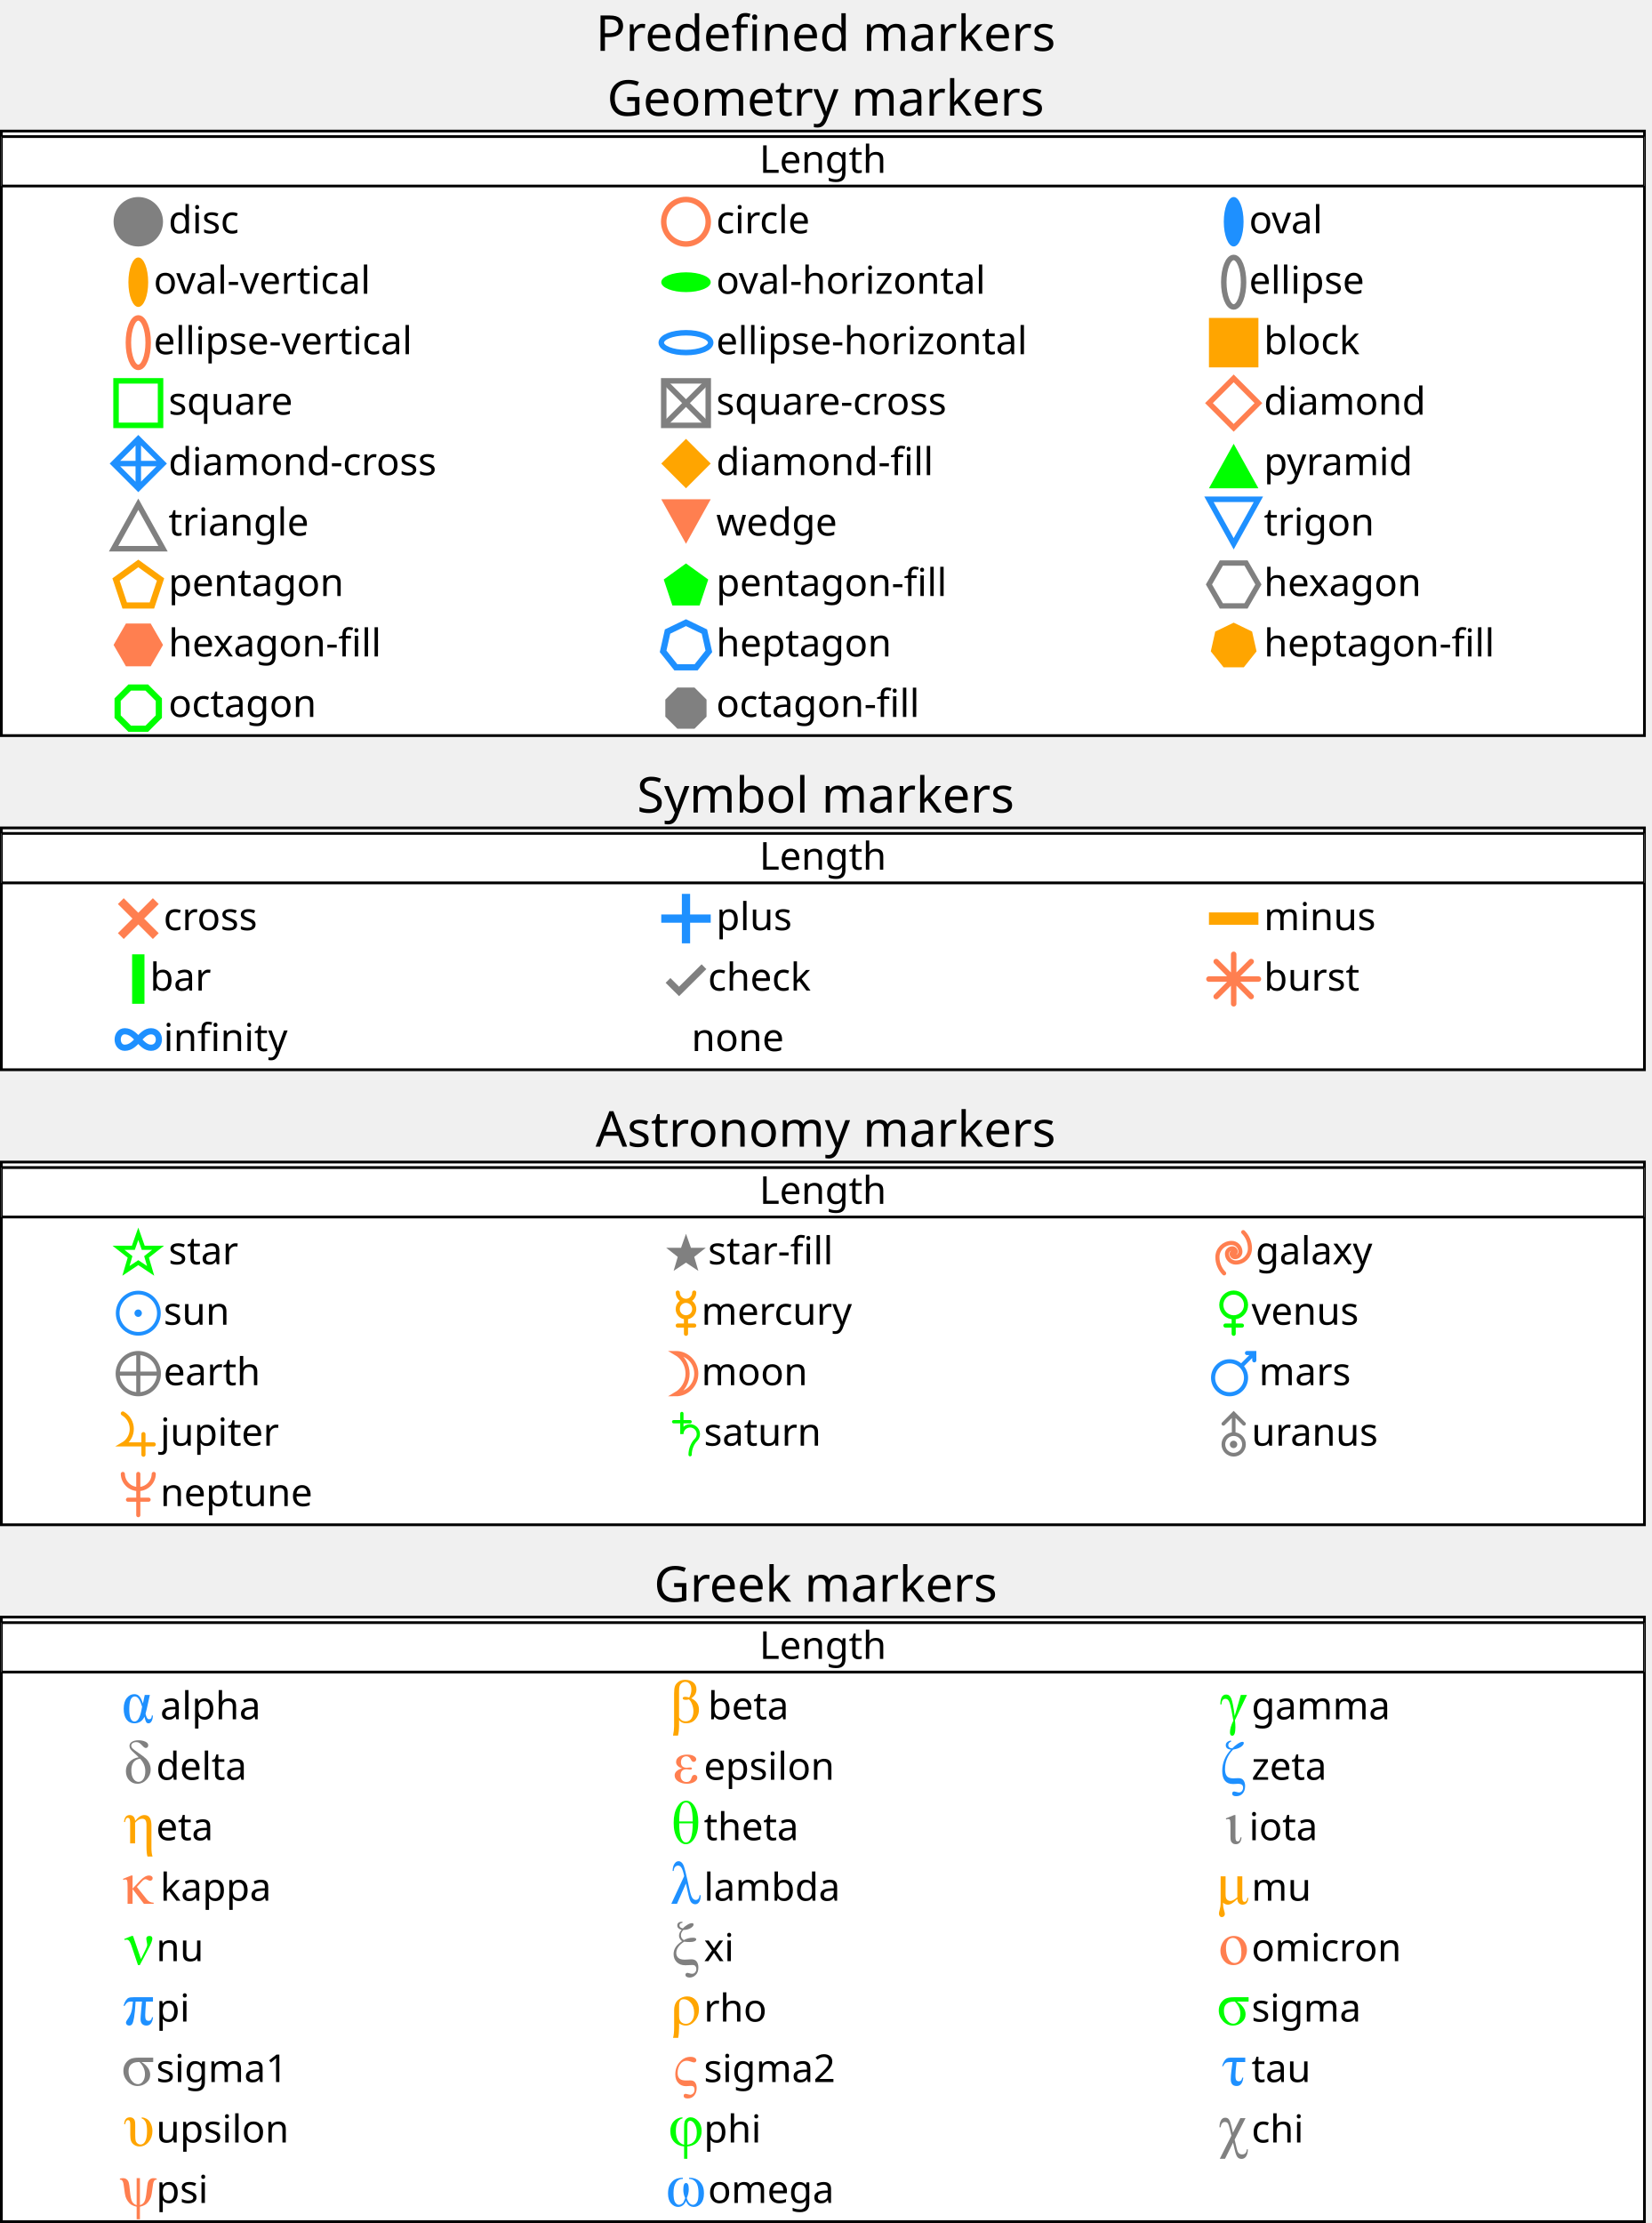
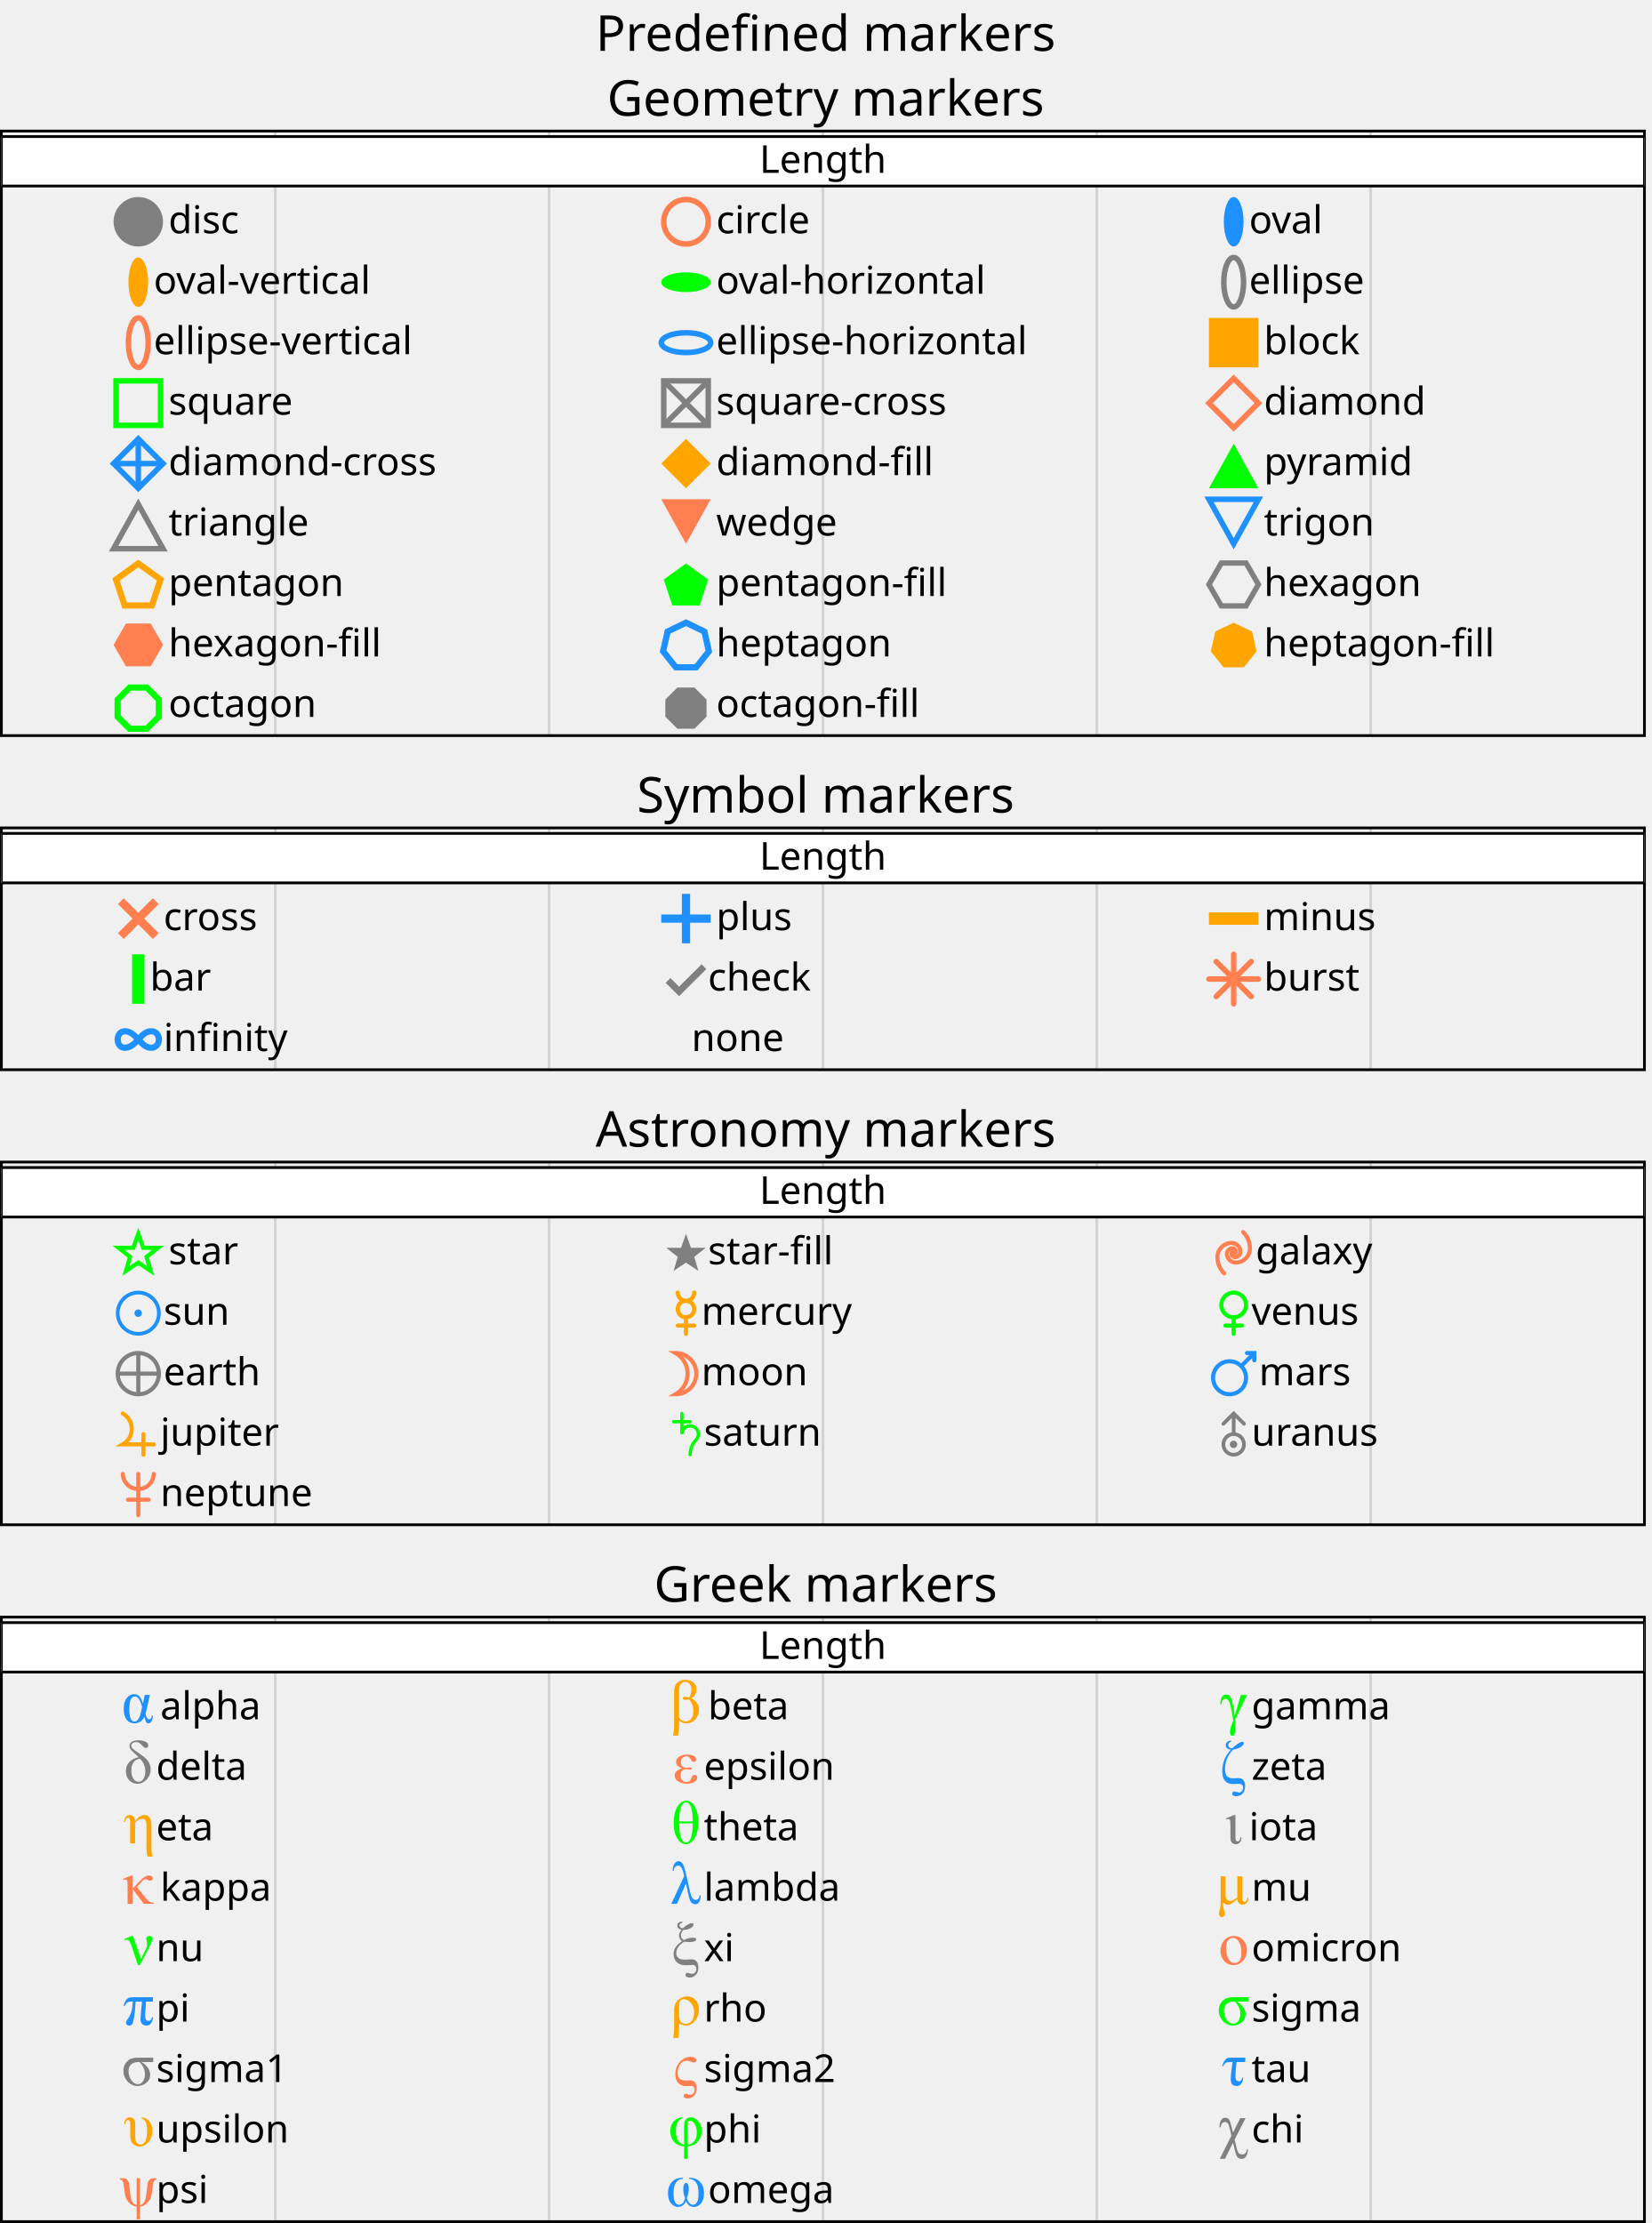
<svg xmlns="http://www.w3.org/2000/svg" width="601" height="809" viewBox="0 0 601 809" transform="translate(0.5, 0.5)">
  <g stroke="black" fill="white" font-family="sans-serif" font-size="14">
    <text x="300" y="18" stroke="none" fill="black" font-size="18" text-anchor="middle">Predefined markers</text>
    <g transform="translate(0, 23.6)">
      <g stroke="black" fill="white" font-family="sans-serif" font-size="14">
        <text x="300" y="18" stroke="none" fill="black" font-size="18" text-anchor="middle">Geometry markers</text>
-         <rect x="0" y="23.6" width="598" height="220" stroke="black" stroke-width="1" />
+         <path d="M 0 23.6 V 243.6 M 99.667 23.6 V 243.6 M 199.333 23.6 V 243.6 M 299 23.6 V 243.6 M 398.667 23.6 V 243.6 M 498.333 23.6 V 243.6 M 598 23.6 V 243.6" stroke="lightgray" />
+         <rect x="0" y="23.6" width="598" height="220" stroke="black" fill="none" stroke-width="1" />
        <defs>
          <clipPath id="id11">
            <rect x="0" y="23.6" width="598" height="220" />
          </clipPath>
        </defs>
        <g clip-path="url(#id11)">
          <g>
            <rect x="0" y="25.6" width="598" height="18" fill="white" />
          </g>
          <circle cx="49.833" cy="56.6" r="9" fill="gray" stroke="none" />
          <circle cx="249.167" cy="56.6" r="8.1" fill="none" stroke="coral" stroke-width="2" />
          <ellipse cx="448.5" cy="56.6" rx="3.6" ry="9" fill="dodgerblue" stroke="none" />
          <ellipse cx="49.833" cy="78.6" rx="3.6" ry="9" fill="orange" stroke="none" />
          <ellipse cx="249.167" cy="78.6" rx="9" ry="3.6" fill="lime" stroke="none" />
          <ellipse cx="448.5" cy="78.6" rx="3.6" ry="9" fill="none" stroke="gray" stroke-width="2" />
          <ellipse cx="49.833" cy="100.6" rx="3.6" ry="9" fill="none" stroke="coral" stroke-width="2" />
          <ellipse cx="249.167" cy="100.6" rx="9" ry="3.6" fill="none" stroke="dodgerblue" stroke-width="2" />
          <rect x="439.5" y="91.6" width="18" height="18" fill="orange" stroke="none" />
          <rect x="41.733" y="114.5" width="16.2" height="16.2" fill="none" stroke="lime" stroke-width="2" />
          <g fill="none" stroke="gray" stroke-width="2">
            <rect x="241.067" y="114.5" width="16.2" height="16.2" />
            <path d="M 241.067 114.5 l 16.2 16.2 M 241.067 130.7 l 16.2 -16.2" />
          </g>
          <path d="M 448.5 113.6 L 439.5 122.6 448.5 131.6 L 457.5 122.6 Z" fill="none" stroke="coral" stroke-width="2" />
          <path d="M 49.833 135.6 L 40.833 144.6 49.833 153.6 L 58.833 144.6 Z M 49.833 135.6 v 18 M 40.833 144.6 h 18" fill="none" stroke="dodgerblue" stroke-width="2" />
          <path d="M 249.167 135.6 L 240.167 144.6 249.167 153.6 L 258.167 144.6 Z" fill="orange" stroke="none" />
          <path d="M 448.5 137.4 L 439.5 153.6 h 18 Z" fill="lime" stroke="none" />
          <path d="M 49.833 159.4 L 40.833 175.6 h 18 Z" fill="none" stroke="gray" stroke-width="2" />
          <path d="M 249.167 173.8 L 240.167 157.6 h 18 Z" fill="coral" stroke="none" />
          <path d="M 448.5 173.8 L 439.5 157.6 h 18 Z" fill="none" stroke="dodgerblue" stroke-width="2" />
          <path d="M20,3 38,16 31,37 9,37 2,16z" transform="translate(49.833, 188.6) scale(0.45) translate(-20, -20)" fill="none" stroke="orange" stroke-width="5" />
          <path d="M20,3 38,16 31,37 9,37 2,16z" transform="translate(249.167, 188.6) scale(0.45) translate(-20, -20)" fill="lime" stroke="none" />
          <polygon points="130.773,438.01 5.774,221.505 130.773,5 380.771,5 505.771,221.505 380.771,438.01" transform="translate(448.5, 188.6) scale(0.036) translate(-255.7, -221.5)" fill="none" stroke="gray" stroke-width="54" />
          <polygon points="130.773,438.01 5.774,221.505 130.773,5 380.771,5 505.771,221.505 380.771,438.01" transform="translate(49.833, 210.6) scale(0.036) translate(-255.7, -221.5)" fill="coral" stroke="none" />
          <path d="m20 2 14.9 7.2 3.6 16-10.3 12.9h-16.4l-10.3-12.9 3.6-16z" transform="translate(249.167, 210.6) scale(0.45) translate(-20, -20)" fill="none" stroke="dodgerblue" stroke-width="5" />
          <path d="m20 2 14.9 7.2 3.6 16-10.3 12.9h-16.4l-10.3-12.9 3.6-16z" transform="translate(448.5, 210.6) scale(0.45) translate(-20, -20)" fill="orange" stroke="none" />
          <polygon points="151.447,505 5,358.553 5,151.447 151.447,5 358.553,5 505,151.447 505,358.553 358.553,505" transform="translate(49.833, 232.6) scale(0.03) translate(-255.7, -221.5)" fill="none" stroke="lime" stroke-width="75" />
          <polygon points="151.447,505 5,358.553 5,151.447 151.447,5 358.553,5 505,151.447 505,358.553 358.553,505" transform="translate(249.167, 232.6) scale(0.03) translate(-255.7, -221.5)" fill="gray" stroke="none" />
        </g>
        <g clip-path="url(#id11)" text-anchor="middle" stroke="none" fill="black">
          <text x="299" y="38.8" fill="black" text-anchor="middle">Length</text>
          <text x="60.833" y="60.8" text-anchor="start">disc</text>
          <text x="260.167" y="60.8" text-anchor="start">circle</text>
          <text x="454.1" y="60.8" text-anchor="start">oval</text>
          <text x="55.433" y="82.8" text-anchor="start">oval-vertical</text>
          <text x="260.167" y="82.8" text-anchor="start">oval-horizontal</text>
          <text x="454.1" y="82.8" text-anchor="start">ellipse</text>
          <text x="55.433" y="104.8" text-anchor="start">ellipse-vertical</text>
          <text x="260.167" y="104.8" text-anchor="start">ellipse-horizontal</text>
          <text x="459.5" y="104.8" text-anchor="start">block</text>
          <text x="60.833" y="126.8" text-anchor="start">square</text>
          <text x="260.167" y="126.8" text-anchor="start">square-cross</text>
          <text x="459.5" y="126.8" text-anchor="start">diamond</text>
          <text x="60.833" y="148.8" text-anchor="start">diamond-cross</text>
          <text x="260.167" y="148.8" text-anchor="start">diamond-fill</text>
          <text x="459.5" y="148.8" text-anchor="start">pyramid</text>
          <text x="60.833" y="170.8" text-anchor="start">triangle</text>
          <text x="260.167" y="170.8" text-anchor="start">wedge</text>
          <text x="459.5" y="170.8" text-anchor="start">trigon</text>
          <text x="60.833" y="192.8" text-anchor="start">pentagon</text>
          <text x="260.167" y="192.8" text-anchor="start">pentagon-fill</text>
          <text x="459.5" y="192.8" text-anchor="start">hexagon</text>
          <text x="60.833" y="214.8" text-anchor="start">hexagon-fill</text>
          <text x="260.167" y="214.8" text-anchor="start">heptagon</text>
          <text x="459.5" y="214.8" text-anchor="start">heptagon-fill</text>
          <text x="60.833" y="236.8" text-anchor="start">octagon</text>
          <text x="260.167" y="236.8" text-anchor="start">octagon-fill</text>
        </g>
      </g>
    </g>
    <g transform="translate(0, 277.2)">
      <g stroke="black" fill="white" font-family="sans-serif" font-size="14">
        <text x="300" y="18" stroke="none" fill="black" font-size="18" text-anchor="middle">Symbol markers</text>
-         <rect x="0" y="23.6" width="598" height="88" stroke="black" stroke-width="1" />
+         <path d="M 0 23.6 V 111.6 M 99.667 23.6 V 111.6 M 199.333 23.6 V 111.6 M 299 23.6 V 111.6 M 398.667 23.6 V 111.6 M 498.333 23.6 V 111.6 M 598 23.6 V 111.6" stroke="lightgray" />
+         <rect x="0" y="23.6" width="598" height="88" stroke="black" fill="none" stroke-width="1" />
        <defs>
          <clipPath id="id12">
            <rect x="0" y="23.6" width="598" height="88" />
          </clipPath>
        </defs>
        <g clip-path="url(#id12)">
          <g>
            <rect x="0" y="25.6" width="598" height="18" fill="white" />
          </g>
          <path d="M 43.469 50.236 L 56.197 62.964 M 56.197 50.236 L 43.469 62.964" fill="none" stroke="coral" stroke-width="3" />
          <path d="M 240.167 56.6 h 18 M 249.167 47.6 v 18" fill="none" stroke="dodgerblue" stroke-width="3" />
          <rect x="439.5" y="54.35" width="18" height="4.5" fill="orange" stroke="none" />
          <rect x="47.583" y="69.6" width="4.5" height="18" fill="lime" stroke="none" />
          <path d="M4 12.611L8.923 17.5L20 6.5" transform="translate(249.167, 78.6) scale(0.818) translate(-12, -12)" fill="none" stroke="gray" stroke-width="3" />
          <path d="M 439.5 78.6 h 18 M 448.5 69.6 v 18 M 442.136 72.236 L 454.864 84.964 M 454.864 72.236 L 442.136 84.964" fill="none" stroke="coral" stroke-width="2" stroke-linecap="round" />
          <path d="M18.178 8C23.274 8 23.274 16 18.178 16C13.083 16 11.045 8 5.439 8C0.854 8 0.854 16 5.439 16C11.045 16 13.083 8 18.179 8H18.178Z" transform="translate(49.833, 100.6) scale(0.75) translate(-12, -12)" fill="none" stroke="dodgerblue" stroke-width="3" />
          <g fill="orange" stroke="none" />
        </g>
        <g clip-path="url(#id12)" text-anchor="middle" stroke="none" fill="black">
          <text x="299" y="38.8" fill="black" text-anchor="middle">Length</text>
          <text x="59.033" y="60.8" text-anchor="start">cross</text>
          <text x="260.167" y="60.8" text-anchor="start">plus</text>
          <text x="459.5" y="60.8" text-anchor="start">minus</text>
          <text x="54.083" y="82.8" text-anchor="start">bar</text>
          <text x="257.167" y="82.8" text-anchor="start">check</text>
          <text x="459.5" y="82.8" text-anchor="start">burst</text>
          <text x="59.033" y="104.8" text-anchor="start">infinity</text>
          <text x="251.167" y="104.8" text-anchor="start">none</text>
        </g>
      </g>
    </g>
    <g transform="translate(0, 398.8)">
      <g stroke="black" fill="white" font-family="sans-serif" font-size="14">
        <text x="300" y="18" stroke="none" fill="black" font-size="18" text-anchor="middle">Astronomy markers</text>
-         <rect x="0" y="23.6" width="598" height="132" stroke="black" stroke-width="1" />
+         <path d="M 0 23.6 V 155.6 M 99.667 23.6 V 155.6 M 199.333 23.6 V 155.6 M 299 23.6 V 155.6 M 398.667 23.6 V 155.6 M 498.333 23.6 V 155.6 M 598 23.6 V 155.6" stroke="lightgray" />
+         <rect x="0" y="23.6" width="598" height="132" stroke="black" fill="none" stroke-width="1" />
        <defs>
          <clipPath id="id13">
            <rect x="0" y="23.6" width="598" height="132" />
          </clipPath>
        </defs>
        <g clip-path="url(#id13)">
          <g>
            <rect x="0" y="25.6" width="598" height="18" fill="white" />
          </g>
          <path d="m25,1 6,17h18l-14,11 5,17-15-10-15,10 5-17-14-11h18z" transform="translate(49.833, 56.6) scale(0.3) translate(-25, -24)" fill="none" stroke="lime" stroke-width="5" />
          <path d="m25,1 6,17h18l-14,11 5,17-15-10-15,10 5-17-14-11h18z" transform="translate(249.167, 56.6) scale(0.3) translate(-25, -24)" fill="gray" stroke="none" />
          <path transform="translate(448.5, 56.6) scale(1.5) translate(-6,-6)" d="M8.316 1a5.553 5.553 0 0 1 1.629 3.94A3.443 3.443 0 0 1 6.5 8.378 2.127 2.127 0 0 1 4.375 6.25 1.315 1.315 0 0 1 5.69 4.936c.45 0 .813.365.812.813a.503.503 0 0 1-.147.355l-.71-.208a.502.502 0 0 0-.147.355c0 .449.363.813.812.813A1.315 1.315 0 0 0 7.625 5.75 2.127 2.127 0 0 0 5.5 3.622 3.443 3.443 0 0 0 2.055 7.06c0 1.538.622 2.93 1.629 3.939" fill="none" stroke="coral" stroke-width="1" stroke-linecap="round" />
          <g transform="translate(49.833, 78.6) scale(1.5) translate(-6,-6)">
            <path d="M6 5.102a.899.899 0 1 0 0 1.797.899.899 0 0 0 0-1.797Z" fill="dodgerblue" stroke="none" />
            <path d="M110 60c0 27.617-22.383 50-50 50S10 87.617 10 60s22.383-50 50-50 50 22.383 50 50z" transform="matrix(0.1 0 0 -0.1 0 12)" fill="none" stroke="dodgerblue" stroke-width="9" stroke-linecap="round" />
          </g>
          <path transform="translate(249.167, 78.6) scale(1.5) translate(-6,-6)" d="M8 5a1.999 1.999 0 1 0-4 0 1.999 1.999 0 1 0 4 0ZM4 1a1.999 1.999 0 1 0 4 0M6 11V7M4 9h4" fill="none" stroke="orange" stroke-width="1" stroke-linecap="round" />
          <path transform="translate(448.5, 78.6) scale(1.5) translate(-6,-6)" d="M6 11V7M4 9h4m1-5a3 3 0 0 1-3 3 3 3 0 0 1-3-3 3 3 0 0 1 3-3 3 3 0 0 1 3 3Z" fill="none" stroke="lime" stroke-width="1" stroke-linecap="round" />
          <path transform="translate(49.833, 100.6) scale(1.5) translate(-6,-6)" d="M11 6A5 5 0 1 0 1 6a5 5 0 0 0 10 0zm-5 5V1M1 6h10" fill="none" stroke="gray" stroke-width="1" stroke-linecap="round" />
          <path transform="translate(249.167, 100.6) scale(1.5) translate(-6,-6)" d="M3.5 1a5 5 0 1 1 0 10c1.785-1.031 2.887-2.938 2.887-5S5.285 2.031 3.5 1z" fill="none" stroke="coral" stroke-width="1" />
          <path transform="translate(448.5, 100.6) scale(1.5) translate(-6,-6)" d="M9 7c0-2.207-1.793-4-4-4S1 4.793 1 7s1.793 4 4 4 4-1.793 4-4ZM7.828 4.172 11 1M9.23 1H11v1.77" fill="none" stroke="dodgerblue" stroke-width="1" stroke-linecap="round" />
          <path transform="translate(49.833, 122.6) scale(1.5) translate(-6,-6)" d="M2.25 1a4.33 4.33 0 0 1 0 7.5h7.5M7.25 6v5" fill="none" stroke="orange" stroke-width="1" stroke-linecap="round" />
          <path transform="translate(249.167, 122.6) scale(1.5) translate(-6,-6)" d="M3 3h4M5 1v5a1.999 1.999 0 1 1 3.414 1.414C7.508 8.32 7 9.72 7 11" fill="none" stroke="lime" stroke-width="0.8" stroke-linecap="round" />
          <g transform="translate(448.5, 122.6) scale(1.5) translate(-6,-6)">
            <path d="M6 7.602a.899.899 0 1 0 0 1.797.899.899 0 0 0 0-1.797Z" fill="gray" stroke="none" />
            <path d="M60 60v50M35 85l25 25 25-25m0-50c0 13.79-11.21 25-25 25S35 48.79 35 35s11.21-25 25-25 25 11.21 25 25Z" transform="matrix(0.1 0 0 -0.1 0 12)" fill="none" stroke="gray" stroke-width="9" stroke-linecap="round" />
          </g>
          <path transform="translate(49.833, 144.6) scale(1.5) translate(-6,-6)" d="M6 11V1M3.5 7.25h5M2.25 1a3.751 3.751 0 0 0 7.5 0" fill="none" stroke="coral" stroke-width="1" stroke-linecap="round" />
        </g>
        <g clip-path="url(#id13)" text-anchor="middle" stroke="none" fill="black">
          <text x="299" y="38.8" fill="black" text-anchor="middle">Length</text>
          <text x="60.833" y="60.8" text-anchor="start">star</text>
          <text x="257.167" y="60.8" text-anchor="start">star-fill</text>
          <text x="456.5" y="60.8" text-anchor="start">galaxy</text>
          <text x="59.033" y="82.8" text-anchor="start">sun</text>
          <text x="254.767" y="82.8" text-anchor="start">mercury</text>
          <text x="455" y="82.8" text-anchor="start">venus</text>
          <text x="59.033" y="104.8" text-anchor="start">earth</text>
          <text x="254.767" y="104.8" text-anchor="start">moon</text>
          <text x="457.7" y="104.8" text-anchor="start">mars</text>
          <text x="57.833" y="126.8" text-anchor="start">jupiter</text>
          <text x="255.667" y="126.8" text-anchor="start">saturn</text>
          <text x="455" y="126.8" text-anchor="start">uranus</text>
          <text x="57.833" y="148.8" text-anchor="start">neptune</text>
        </g>
      </g>
    </g>
    <g transform="translate(0, 564.4)">
      <g stroke="black" fill="white" font-family="sans-serif" font-size="14">
        <text x="300" y="18" stroke="none" fill="black" font-size="18" text-anchor="middle">Greek markers</text>
-         <rect x="0" y="23.6" width="598" height="220" stroke="black" stroke-width="1" />
+         <path d="M 0 23.6 V 243.6 M 99.667 23.6 V 243.6 M 199.333 23.6 V 243.6 M 299 23.6 V 243.6 M 398.667 23.6 V 243.6 M 498.333 23.6 V 243.6 M 598 23.6 V 243.6" stroke="lightgray" />
+         <rect x="0" y="23.6" width="598" height="220" stroke="black" fill="none" stroke-width="1" />
        <defs>
          <clipPath id="id14">
            <rect x="0" y="23.6" width="598" height="220" />
          </clipPath>
        </defs>
        <g clip-path="url(#id14)">
          <g>
            <rect x="0" y="25.6" width="598" height="18" fill="white" />
          </g>
          <path transform="translate(49.833, 56.6) scale(0.059) translate(-200,-200)" d="m239.84 120.88h31.498l-19.084 85.787q-5.56 24.458-7.597 30.016 7.412 34.093 21.493 34.093 16.676 0 17.232-22.975h6.67q-0.528 21.493-7.967 34.834-7.226 13.155-19.084 13.155-9.82 0-14.637-7.967-4.815-7.967-10.376-32.61-19.27 40.578-62.997 40.578-29.831 0-47.433-23.161-17.602-23.346-17.602-66.702 0-42.616 19.27-66.332 19.269-23.716 46.321-23.716 19.084 0 31.313 13.526 12.229 13.526 21.679 44.098zm-16.305 72.632q-8.708-29.831-19.455-46.507-10.746-16.861-25.755-16.861-33.907 0-33.907 79.302 0 75.226 32.425 75.226 28.163 0 41.689-66.332z" fill="dodgerblue" stroke="none" />
          <path transform="translate(249.167, 56.6) scale(0.059) translate(-200,-200)" d="m150.53 371.75h-30.572q6.67-31.313 6.67-56.697v-201.78q0-31.498 5.56-46.877 5.742-15.379 22.048-27.052 16.49-11.858 41.134-11.858 29.275 0 49.101 15.564 20.01 15.379 20.01 43.913 0 33.351-31.684 54.659 47.248 22.234 47.248 69.852 0 25.94-12.599 46.507-12.414 20.381-28.904 29.09-16.305 8.709-39.096 8.709-25.94 0-42.245-19.455v34.463q0 35.575-6.67 60.959zm6.67-112.1q14.452 23.902 40.393 23.902 25.013 0 36.686-18.158 11.673-18.343 11.673-44.469 0-20.011-7.782-40.763-7.597-20.937-19.64-31.869-11.117 2.779-20.011 2.779-18.713 0-18.713-9.82 0-8.894 15.749-8.894 9.82 0 24.458 4.447 13.155-22.234 13.155-48.359 0-23.346-10.376-35.76-10.191-12.414-26.681-12.414-13.155 0-22.604 7.411-9.264 7.412-12.785 17.787-3.523 10.191-3.523 33.537z" fill="orange" stroke="none" />
          <path transform="translate(448.5, 56.6) scale(0.059) translate(-200,-200)" d="m244.01 120.88h38.169l-74.299 155.82q2.777 25.014 2.777 43.727 0 52.065-19.455 52.065-14.081 0-14.081-21.864 0-28.534 20.751-71.52-4.075-26.681-11.487-64.294-7.226-37.613-15.008-53.918-7.597-16.305-21.864-16.305-23.346 0-25.014 34.834h-6.67q0-61.144 36.316-61.144 20.937 0 31.128 24.828 10.191 24.643 20.938 107.47z" fill="lime" stroke="none" />
          <path transform="translate(49.833, 78.6) scale(0.059) translate(-200,-200)" d="m202.13 132.55q-9.264-10.376-25.755-24.828-18.158-15.935-24.458-25.014-6.3-9.264-6.3-20.196 0-16.305 15.193-25.569 15.193-9.45 39.651-9.45 24.458 0 42.615 8.338 18.343 8.338 18.343 22.975 0 7.041-4.445 11.673-4.445 4.632-10.376 4.632-8.523 0-20.011-12.785-11.673-12.97-19.825-18.158-7.967-5.373-18.714-5.373-13.711 0-22.605 6.114-8.709 6.114-8.709 15.564 0 8.894 7.226 16.676 7.226 7.782 37.242 28.349 32.054 22.049 45.21 34.463 13.34 12.414 21.678 30.202 8.338 17.787 8.338 37.613 0 34.834-24.643 61.515-24.458 26.496-57.253 26.496-29.831 0-50.398-21.308-20.566-21.308-20.566-56.882 0-34.278 22.604-57.253 22.79-22.975 55.956-27.793zm8.152 8.523q-53.177 8.708-53.177 73.002 0 33.166 13.155 51.509 13.341 18.343 30.943 18.343 18.343 0 30.201-17.602 11.858-17.787 11.858-47.989 0-43.727-32.981-77.264z" fill="gray" stroke="none" />
          <path transform="translate(249.167, 78.6) scale(0.059) translate(-200,-200)" d="m175.45 200.74q-36.501-12.97-36.501-39.28 0-20.752 19.27-33.166 19.455-12.414 48.174-12.414 26.125 0 41.503 8.709 15.379 8.523 15.379 20.567 0 6.3-4.82 11.117-4.815 4.632-11.117 4.632-10.376 0-17.047-14.452-9.264-20.011-27.793-20.011-14.637 0-24.087 9.635-9.45 9.635-9.45 26.866 0 33.907 35.019 33.907 3.705 0 8.523-0.741 8.338-1.111 12.97-1.111 11.302 0 11.302 6.485 0 7.226-11.488 7.226-4.075 0-12.229-1.297-6.115-1.111-9.45-1.111-37.057 0-37.057 37.798 0 18.343 9.82 29.646 9.82 11.117 27.422 11.117 22.049 0 29.275-22.79 3.705-12.044 8.152-16.676 4.633-4.632 12.229-4.632 6.3 0 11.302 4.632 5.191 4.447 5.191 11.488 0 16.861-18.899 27.978-18.899 10.932-45.766 10.932-29.46 0-52.435-14.082-22.79-14.082-22.79-37.613 0-29.46 45.395-43.357z" fill="coral" stroke="none" />
          <path transform="translate(448.5, 78.6) scale(0.059) translate(-200,-200)" d="m182.03 28.42 2.965 6.67q-18.343 7.597-18.343 21.678 0 9.82 6.67 15.008 6.855 5.188 15.564 5.188 0.927 0 2.777-0.188 13.341-14.082 32.24-26.866 18.899-12.785 30.016-12.785 8.523 0 8.523 6.855 0 12.229-17.417 24.272-17.417 11.858-48.36 16.676-50.027 51.324-50.027 120.62 0 28.534 11.302 42.801 11.302 14.082 40.022 14.082 3.153 0 14.452-0.741 12.785-0.558 17.417-0.558 21.678 0 31.128 14.082 9.635 14.082 9.635 34.093 0 29.275-14.823 46.136-14.823 17.046-40.577 17.046-24.273 0-24.273-16.305 0-12.785 12.97-12.785 3.705 0 13.896 3.15 8.523 2.779 15.193 2.779 11.488 0 18.158-9.079 6.856-8.894 6.856-20.196 0-12.599-7.411-18.343-7.412-5.744-24.458-5.744-3.893 0-18.899 1.111-6.855 0.37-11.302 0.37-66.517 0-66.517-80.784 0-74.485 54.103-131.74-13.897-0.37-23.161-7.226-9.079-6.856-9.079-19.826 0-21.308 30.757-29.46z" fill="dodgerblue" stroke="none" />
          <path transform="translate(49.833, 100.6) scale(0.059) translate(-200,-200)" d="m180.26 152.38q29.09-36.501 57.068-36.501 43.727 0 43.727 64.294v137.48q0 35.204 7.041 54.103h-31.313q-6.3-17.417-6.3-63.738v-131.92q0-19.084-5.929-28.163-5.929-9.264-20.752-9.264-22.234 0-43.542 24.643v127.29h-30.572v-127.29q0-17.231-3.517-23.716-3.335-6.485-11.488-6.485-13.155 0-16.12 25.94h-6.67q3.523-43.172 35.575-43.172 14.267 0 23.346 10.006 9.079 9.82 9.45 26.496z" fill="orange" stroke="none" />
          <path transform="translate(249.167, 100.6) scale(0.059) translate(-200,-200)" d="m201.67 27.494q31.313 0 52.806 36.686 21.493 36.501 21.493 95.237 0 63.367-23.161 99.869-23.16 36.501-53.547 36.501-29.831 0-52.621-35.389-22.605-35.575-22.605-96.348 0-60.959 22.42-98.757 22.605-37.798 55.215-37.798zm39.837 127.85q0-117.1-41.134-117.1-42.245 0-42.245 117.1zm-83.379 11.488q0 60.588 11.303 89.493 11.302 28.719 30.387 28.719 41.318 0 41.689-118.21z" fill="lime" stroke="none" />
          <path transform="translate(448.5, 100.6) scale(0.059) translate(-200,-200)" d="m241.78 253.73h6.67q-3.517 42.06-35.575 42.06-11.302 0-19.454-6.114-7.968-6.3-10.747-14.082-2.595-7.967-2.595-27.422v-61.329q0-29.646-2.225-37.983-2.225-8.338-11.117-8.338-5.191 0-12.599 2.779l-2.595-6.67 51.139-20.752h8.152v133.78q0 16.49 3.153 22.605 3.147 6.114 11.488 6.114 12.599 0 16.305-24.643z" fill="gray" stroke="none" />
          <path transform="translate(49.833, 122.6) scale(0.059) translate(-200,-200)" d="m164.61 115.87v80.97l48.174-50.953q28.719-30.016 53.918-30.016 9.82 0 15.749 4.632 6.115 4.632 6.115 12.044 0 7.226-4.815 11.488-4.633 4.261-10.746 4.261-5.373 0-14.267-4.818-8.894-4.818-13.711-4.818-9.635 0-21.308 12.599l-32.425 35.019 61.144 76.708q15.935 20.011 42.245 20.752v6.856h-60.032l-70.038-90.975v90.975h-30.757v-103.76q0-30.572-2.407-38.354-2.407-7.967-10.932-7.967-5.191 0-12.599 2.779l-2.595-6.67 51.139-20.752z" fill="coral" stroke="none" />
          <path transform="translate(249.167, 122.6) scale(0.059) translate(-200,-200)" d="m283.93 237.24h6.67q0 29.275-9.635 42.616-9.45 13.34-23.717 13.34-11.673 0-22.42-8.709-10.746-8.894-19.269-47.248l-15.935-71.891-55.215 125.25h-35.019l79.302-170.83q-6.3-33.166-15.193-49.101-8.894-15.934-22.048-15.934-10.561 0-18.528 8.152-7.782 7.967-8.709 24.828h-6.67q0.528-27.237 10.932-43.542 10.376-16.49 25.94-16.49 10.005 0 18.899 8.338 9.079 8.153 15.564 28.163 6.67 19.826 20.567 82.452l13.155 58.735q7.967 36.501 16.676 48.915 8.893 12.229 21.122 12.229 20.751 0 23.531-29.275z" fill="dodgerblue" stroke="none" />
          <path transform="translate(448.5, 122.6) scale(0.059) translate(-200,-200)" d="m222.51 259.84q-33.536 35.945-58.365 35.945-15.934 0-29.645-12.229v9.82q0 17.046 5.185 34.278 5.929 19.084 5.929 25.199 0 8.523-5.373 14.082-5.372 5.559-13.34 5.559-8.153 0-12.97-6.485-4.815-6.485-4.815-15.564 0-6.67 4.815-24.087 5.56-19.27 5.56-37.428v-168.05h30.572v109.87q0 16.676 2.777 24.458 2.965 7.782 10.191 12.785 7.412 4.818 16.676 4.818 16.49 0 42.801-22.605v-129.33h30.757v128.77q0 16.305 3.335 22.605 3.335 6.114 11.303 6.114 12.599 0 16.305-24.643h6.67q-3.523 42.06-35.575 42.06-13.896 0-23.161-9.264-9.079-9.45-9.635-26.681z" fill="orange" stroke="none" />
          <path transform="translate(49.833, 144.6) scale(0.059) translate(-200,-200)" d="m198.15 295.79-40.948-121.55q-4.075-12.043-10.747-23.716-6.67-11.673-18.343-11.673-5.561 0-12.229 2.409l-2.595-6.485 46.136-18.899h8.152l48.73 142.48 30.201-61.7q8.338-16.676 8.338-26.125 0-7.597-3.153-21.308-2.407-10.005-2.407-15.008 0-18.343 19.826-18.343 17.602 0 17.602 16.676 0 16.49-24.458 62.997l-52.991 100.24z" fill="lime" stroke="none" />
          <path transform="translate(249.167, 144.6) scale(0.059) translate(-200,-200)" d="m178.04 27.679v7.041q-18.158 2.594-18.158 15.935 0 14.452 20.752 18.528 11.858-12.785 27.978-22.419 16.12-9.82 28.719-9.82 9.45 0 9.45 8.523 0 11.302-18.529 22.234-18.528 10.932-44.283 11.302-15.193 15.379-15.193 32.61 0 18.158 17.787 29.831 26.681-14.638 56.327-14.638 20.381 0 20.381 10.191 0 6.856-10.746 11.673-10.747 4.818-30.943 4.818-16.861 0-32.795-2.408-48.73 31.128-48.73 70.593 0 17.417 12.229 28.904 12.229 11.488 39.651 11.488 4.82 0 12.97-0.558 21.308-1.668 28.719-1.668 22.419 0 32.61 14.452 10.191 14.452 10.191 36.131 0 30.387-16.675 46.136-16.676 15.935-37.613 15.935-11.117 0-18.343-4.632-7.226-4.447-7.226-12.229 0-5.559 3.705-8.894 3.893-3.335 8.708-3.335 3.335 0 9.45 2.038 11.487 3.705 18.343 3.705 12.599 0 19.826-8.708 7.226-8.709 7.226-21.864 0-9.264-5.56-16.49-5.56-7.041-18.158-7.041-5.56 0-13.34 0.37-23.161 1.297-30.943 1.297-32.981 0-52.621-19.27-19.64-19.27-19.64-49.471 0-47.433 52.251-79.487-18.899-15.008-18.899-34.278 0-18.158 15.935-36.131-26.496-6.67-26.496-27.052 0-22.79 31.684-23.346z" fill="gray" stroke="none" />
          <path transform="translate(448.5, 144.6) scale(0.059) translate(-200,-200)" d="m200.19 115.87q38.539 0 61.885 29.275 19.825 25.014 19.825 57.438 0 22.79-10.932 46.136-10.932 23.346-30.201 35.204-19.084 11.858-42.615 11.858-38.354 0-60.959-30.572-19.084-25.755-19.084-57.809 0-23.346 11.488-46.321 11.673-23.161 30.572-34.092 18.899-11.117 40.022-11.117zm-5.742 12.044q-9.82 0-19.826 5.929-9.82 5.744-15.935 20.381-6.114 14.638-6.114 37.613 0 37.057 14.637 63.923 14.823 26.866 38.91 26.866 17.972 0 29.646-14.823 11.673-14.823 11.673-50.953 0-45.21-19.455-71.15-13.155-17.787-33.536-17.787z" fill="coral" stroke="none" />
          <path transform="translate(49.833, 166.6) scale(0.059) translate(-200,-200)" d="m290.51 120.88v27.052h-42.986l-3.705 56.327q-1.109 14.638-1.109 25.384 0 25.755 5.929 31.498 6.115 5.559 14.638 5.559 17.787 0 21.123-22.42h6.67q-6.115 51.509-41.133 51.509-16.305 0-26.31-10.005-9.82-10.005-9.82-29.646 0-12.97 3.893-54.844l5.003-53.362h-39.281q-3.893 67.444-9.45 98.572-5.373 31.128-12.043 40.207-6.485 9.079-17.787 9.079-8.523 0-14.452-5.003-5.742-5.003-5.742-13.155 0-7.782 10.005-21.308 14.637-19.64 21.863-40.763 7.226-21.308 10.932-67.629h-12.599q-15.194 0-23.346 6.856-7.967 6.67-15.193 19.27h-6.671q5.373-19.826 13.897-32.61 8.523-12.785 17.416-16.676 9.079-3.891 32.054-3.891z" fill="dodgerblue" stroke="none" />
          <path transform="translate(249.167, 166.6) scale(0.059) translate(-200,-200)" d="m151.73 371.75h-31.684q6.856-21.308 6.856-64.479v-104.5q0-44.283 25.014-65.591 25.013-21.308 55.215-21.308 32.795 0 52.806 22.605 20.01 22.419 20.01 58.921 0 39.836-24.828 69.111-24.828 29.275-56.697 29.275-21.493 0-40.948-13.711v24.272q0 38.725-5.742 65.406zm5.742-132.66q0 22.419 11.858 34.278 11.858 11.673 30.202 11.673 21.678 0 36.13-18.529 14.637-18.714 14.637-49.286 0-38.725-19.826-61.329-19.825-22.605-44.098-22.605-16.49 0-22.79 10.376-6.115 10.191-6.115 33.351z" fill="orange" stroke="none" />
          <path transform="translate(448.5, 166.6) scale(0.059) translate(-200,-200)" d="m291.99 120.88v27.052h-72.261q23.716 13.526 38.725 34.278 15.008 20.567 15.008 43.727 0 30.201-23.902 50.027-23.716 19.826-53.918 19.826-35.76 0-61.699-27.978-25.94-28.163-25.94-65.406 0-26.31 13.526-46.506 13.711-20.196 31.684-27.608 18.158-7.411 48.915-7.411zm-84.675 27.052h-6.485q-27.793 0-44.468 13.896-16.49 13.711-16.49 43.172 0 31.313 17.416 55.4 17.417 23.902 40.763 23.902 18.713 0 30.942-17.973 12.229-18.158 12.229-43.727 0-40.577-33.907-74.67z" fill="lime" stroke="none" />
          <path transform="translate(49.833, 188.6) scale(0.059) translate(-200,-200)" d="m291.99 120.88v27.052h-72.261q23.716 13.526 38.725 34.278 15.008 20.567 15.008 43.727 0 30.201-23.902 50.027-23.716 19.826-53.918 19.826-35.76 0-61.699-27.978-25.94-28.163-25.94-65.406 0-26.31 13.526-46.506 13.711-20.196 31.684-27.608 18.158-7.411 48.915-7.411zm-84.675 27.052h-6.485q-27.793 0-44.468 13.896-16.49 13.711-16.49 43.172 0 31.313 17.416 55.4 17.417 23.902 40.763 23.902 18.713 0 30.942-17.973 12.229-18.158 12.229-43.727 0-40.577-33.907-74.67z" fill="gray" stroke="none" />
          <path transform="translate(249.167, 188.6) scale(0.059) translate(-200,-200)" d="m134.04 224.27q0-45.58 27.607-76.893 27.793-31.499 65.776-31.499 17.973 0 27.237 6.3 9.264 6.114 9.264 15.193 0 5.559-4.263 9.264-4.075 3.705-9.264 3.705-6.856 0-19.826-4.818-15.193-5.559-25.199-5.559-26.496 0-41.69 22.419-15.193 22.234-15.193 53.177 0 22.605 11.488 34.278 11.673 11.673 39.837 11.673 7.967 0 16.861-0.37 7.597-0.188 9.82-0.188 20.751 0 30.016 13.34 9.449 13.155 9.449 33.907 0 28.719-15.564 46.507-15.379 17.787-40.022 17.787-24.643 0-24.643-16.49 0-12.043 11.858-12.043 4.075 0 18.158 3.891 6.3 1.853 10.376 1.853 8.894 0 17.602-7.967 8.894-7.967 8.894-23.902 0-22.79-20.382-22.79-3.705 0-8.894 0.37-15.564 1.297-22.79 1.297-29.46 0-47.989-19.27-18.528-19.455-18.528-53.177z" fill="coral" stroke="none" />
          <path transform="translate(448.5, 188.6) scale(0.059) translate(-200,-200)" d="m217.7 147.93-5.373 53.177q-1.297 13.896-1.297 27.793 0 26.496 6.115 32.24 6.3 5.559 14.267 5.559 17.787 0 21.123-22.42h6.856q-6.115 51.509-40.948 51.509-36.501 0-36.501-41.874 0-21.122 4.075-52.621l6.856-53.362h-18.343q-15.193 0-23.716 5.188-8.338 5.003-15.564 20.381h-6.67q5.929-20.381 14.081-32.24 8.153-12.044 15.564-16.12 7.412-4.262 22.049-4.262h91.16v27.052z" fill="dodgerblue" stroke="none" />
          <path transform="translate(49.833, 210.6) scale(0.059) translate(-200,-200)" d="m221.68 115.87q33.537 4.076 49.471 28.349 16.12 24.272 16.12 56.141 0 39.095-23.346 67.258-23.346 28.163-55.771 28.163-17.973 0-32.795-9.635-14.823-9.82-19.825-23.716-5.003-13.896-5.003-39.095v-61.329q0-16.676-3.153-22.79-3.147-6.114-11.673-6.114-12.414 0-16.306 24.828h-6.67q2.407-42.06 36.131-42.06 11.487 0 18.899 5.929 7.596 5.929 10.376 13.711 2.965 7.597 2.965 27.978v62.256q0 21.864 2.408 32.981 2.595 10.932 11.303 17.973 8.894 7.041 19.455 7.041 17.787 0 28.719-20.567 10.932-20.752 10.932-62.441 0-37.242-8.153-54.845-8.153-17.787-25.199-23.346z" fill="orange" stroke="none" />
          <path transform="translate(249.167, 210.6) scale(0.059) translate(-200,-200)" d="m178.41 115.87v6.67q-40.948 10.561-40.948 77.449 0 72.447 50.954 85.231v-107.65q0-23.531 2.965-34.278 2.965-10.932 12.97-19.084 10.191-8.338 24.458-8.338 25.014 0 46.321 23.531 21.493 23.531 21.493 61.329 0 35.389-22.048 63.182-21.864 27.793-66.147 31.684v76.152h-20.011v-76.152q-38.539-3.335-61.885-28.719-23.161-25.569-23.161-66.332 0-36.686 21.123-59.847 21.123-23.346 53.918-24.828zm30.016 169.35q58.365-8.708 58.365-75.411 0-30.757-12.599-51.509-12.414-20.937-29.275-20.937-6.114 0-10.376 4.447-4.075 4.262-5.191 10.191-0.927 5.929-0.927 23.346z" fill="lime" stroke="none" />
          <path transform="translate(448.5, 210.6) scale(0.059) translate(-200,-200)" d="m240.95 120.88h32.425l-67.444 132.66 12.229 51.695q6.115 25.755 14.082 32.61 8.153 6.856 19.64 6.856 27.052 0 28.905-31.498h6.856q-0.353 27.607-10.747 43.357-10.376 15.935-27.978 15.935-15.378 0-24.458-9.82-9.079-9.82-16.119-38.91l-12.229-51.509-49.471 99.498h-32.425l71.705-142.48-10.376-43.727q-5.742-23.902-11.488-32.24-5.742-8.523-17.972-8.523-21.678 0-26.866 32.981h-6.856q0-25.94 8.894-42.616 9.079-16.861 26.866-16.861 15.379 0 22.976 11.302 7.782 11.302 14.823 40.948l9.635 40.022z" fill="gray" stroke="none" />
          <path transform="translate(49.833, 232.6) scale(0.059) translate(-200,-200)" d="m210.1 284.67q19.641-5.744 27.978-22.049 8.523-16.49 13.34-63.738 4.075-38.725 7.041-51.695 3.147-13.155 12.229-20.937 9.079-7.967 23.902-7.967 8.709 0 18.899 2.594v7.041q-2.038-0.188-3.523-0.188-7.967 0-13.526 9.635-5.561 9.635-9.635 48.174-3.893 34.278-8.709 48.915-4.633 14.452-15.193 28.534-10.376 13.896-22.975 20.937-12.599 7.041-29.831 10.561v77.264h-20.196v-77.264q-17.972-3.705-30.942-11.302-12.97-7.597-22.791-21.308-9.635-13.896-14.452-28.163-4.633-14.452-8.709-51.139-3.893-35.945-9.449-45.395-5.56-9.45-13.341-9.45-1.668 0-3.705 0.188v-7.041q10.191-2.594 18.899-2.594 14.638 0 23.716 7.967 9.079 7.782 12.414 20.937 3.523 12.97 6.485 46.692 5.003 55.215 14.452 70.408 9.635 15.193 27.422 20.381v-166.39h20.196z" fill="coral" stroke="none" />
          <path transform="translate(249.167, 232.6) scale(0.059) translate(-200,-200)" d="m200.28 259.1q-16.119 36.686-49.286 36.686-23.161 0-42.616-21.308-19.27-21.493-19.27-61.7 0-32.981 11.488-53.733 11.673-20.937 30.387-32.054 18.713-11.117 49.841-11.117v6.856q-27.422 0-42.616 22.605-15.194 22.605-15.194 64.109 0 42.06 9.82 57.624 10.005 15.564 23.531 15.564 8.709 0 16.861-5.373 8.338-5.373 11.673-11.302 3.335-6.114 10.191-24.828-11.673-24.458-11.673-51.694 0-41.319 16.861-41.319 16.861 0 16.861 38.169 0 26.311-12.229 54.844 13.341 41.504 38.169 41.504 13.896 0 23.902-14.452 10.191-14.638 10.191-55.03 0-33.722-6.67-51.509-6.485-17.973-19.455-27.978-12.97-10.191-31.684-10.932v-6.856q31.128 0 49.842 11.302 18.714 11.302 30.201 31.869 11.488 20.567 11.488 53.177 0 40.763-18.713 62.256-18.528 21.308-43.357 21.308-34.092 0-48.545-36.686z" fill="dodgerblue" stroke="none" />
        </g>
        <g clip-path="url(#id14)" text-anchor="middle" stroke="none" fill="black">
          <text x="299" y="38.8" fill="black" text-anchor="middle">Length</text>
          <text x="57.833" y="60.8" text-anchor="start">alpha</text>
          <text x="257.167" y="60.8" text-anchor="start">beta</text>
          <text x="455" y="60.8" text-anchor="start">gamma</text>
          <text x="56.333" y="82.8" text-anchor="start">delta</text>
          <text x="255.667" y="82.8" text-anchor="start">epsilon</text>
          <text x="455" y="82.8" text-anchor="start">zeta</text>
          <text x="56.333" y="104.8" text-anchor="start">eta</text>
          <text x="255.667" y="104.8" text-anchor="start">theta</text>
          <text x="454.1" y="104.8" text-anchor="start">iota</text>
          <text x="57.833" y="126.8" text-anchor="start">kappa</text>
          <text x="255.667" y="126.8" text-anchor="start">lambda</text>
          <text x="455" y="126.8" text-anchor="start">mu</text>
          <text x="56.333" y="148.8" text-anchor="start">nu</text>
          <text x="255.667" y="148.8" text-anchor="start">xi</text>
          <text x="455" y="148.8" text-anchor="start">omicron</text>
          <text x="56.333" y="170.8" text-anchor="start">pi</text>
          <text x="255.667" y="170.8" text-anchor="start">rho</text>
          <text x="455" y="170.8" text-anchor="start">sigma</text>
          <text x="56.333" y="192.8" text-anchor="start">sigma1</text>
          <text x="255.667" y="192.8" text-anchor="start">sigma2</text>
          <text x="455" y="192.8" text-anchor="start">tau</text>
          <text x="56.333" y="214.8" text-anchor="start">upsilon</text>
          <text x="255.667" y="214.8" text-anchor="start">phi</text>
          <text x="455" y="214.8" text-anchor="start">chi</text>
          <text x="56.333" y="236.8" text-anchor="start">psi</text>
          <text x="257.167" y="236.8" text-anchor="start">omega</text>
        </g>
      </g>
    </g>
  </g>
</svg>
